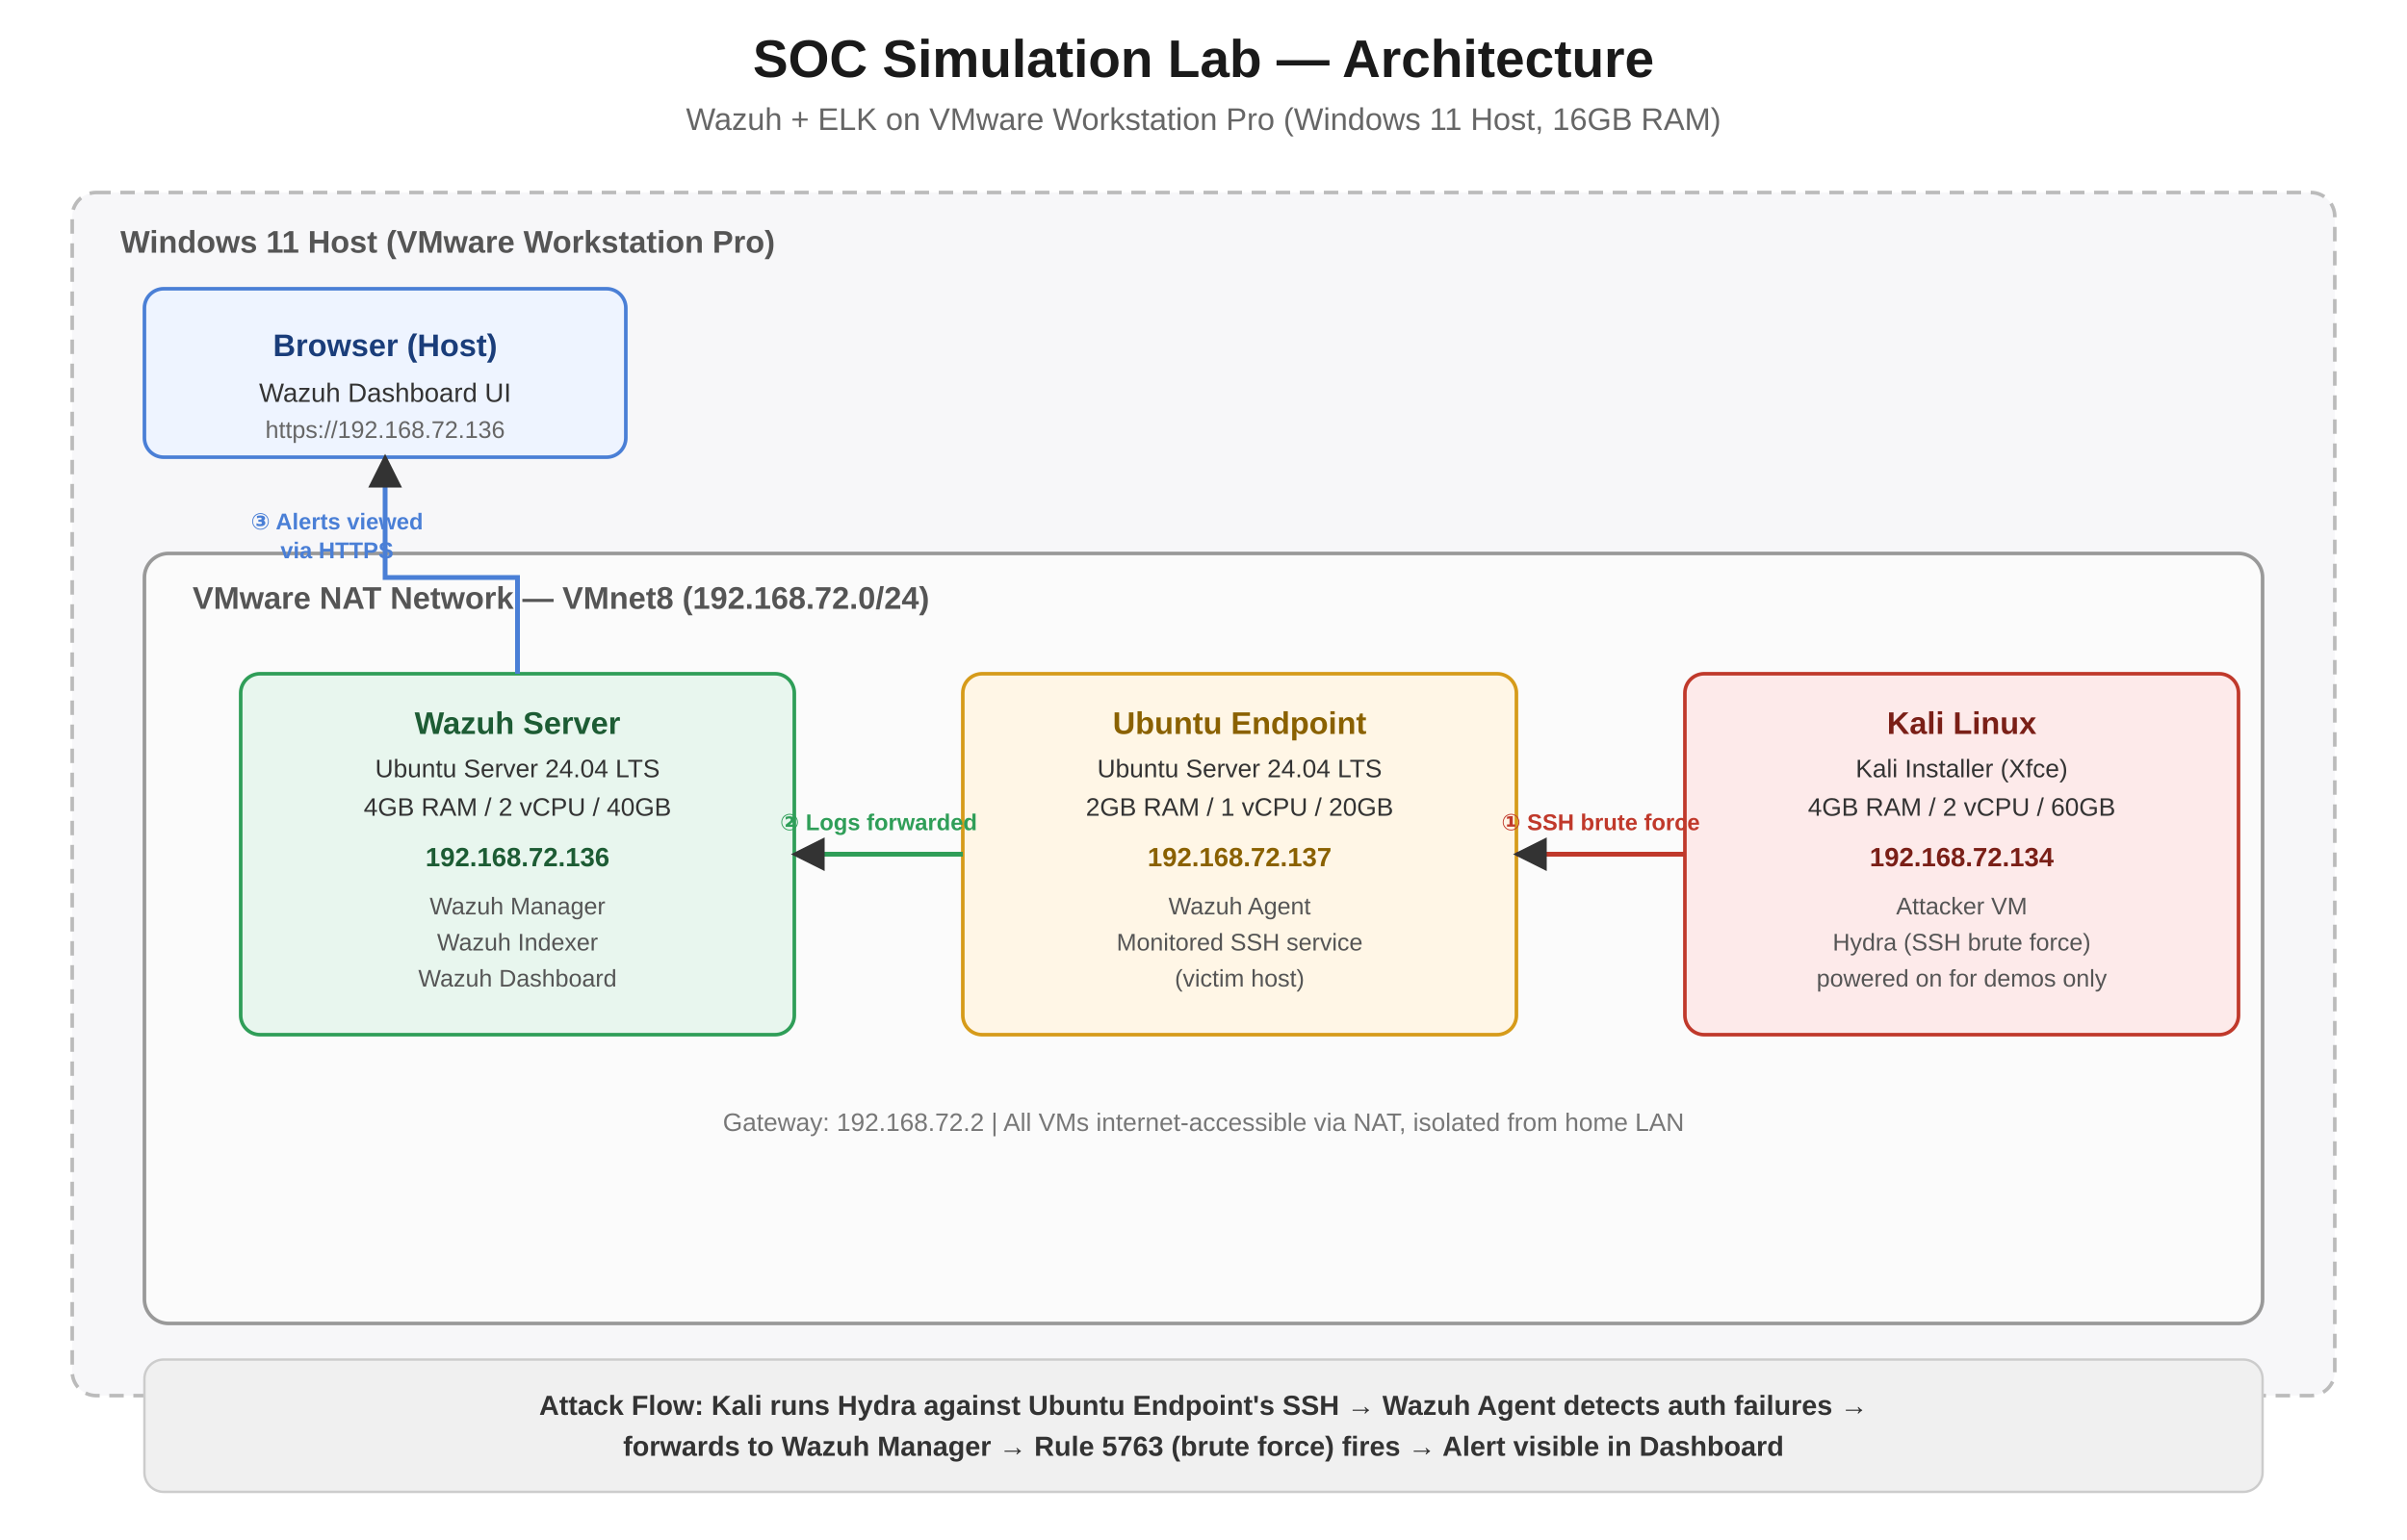
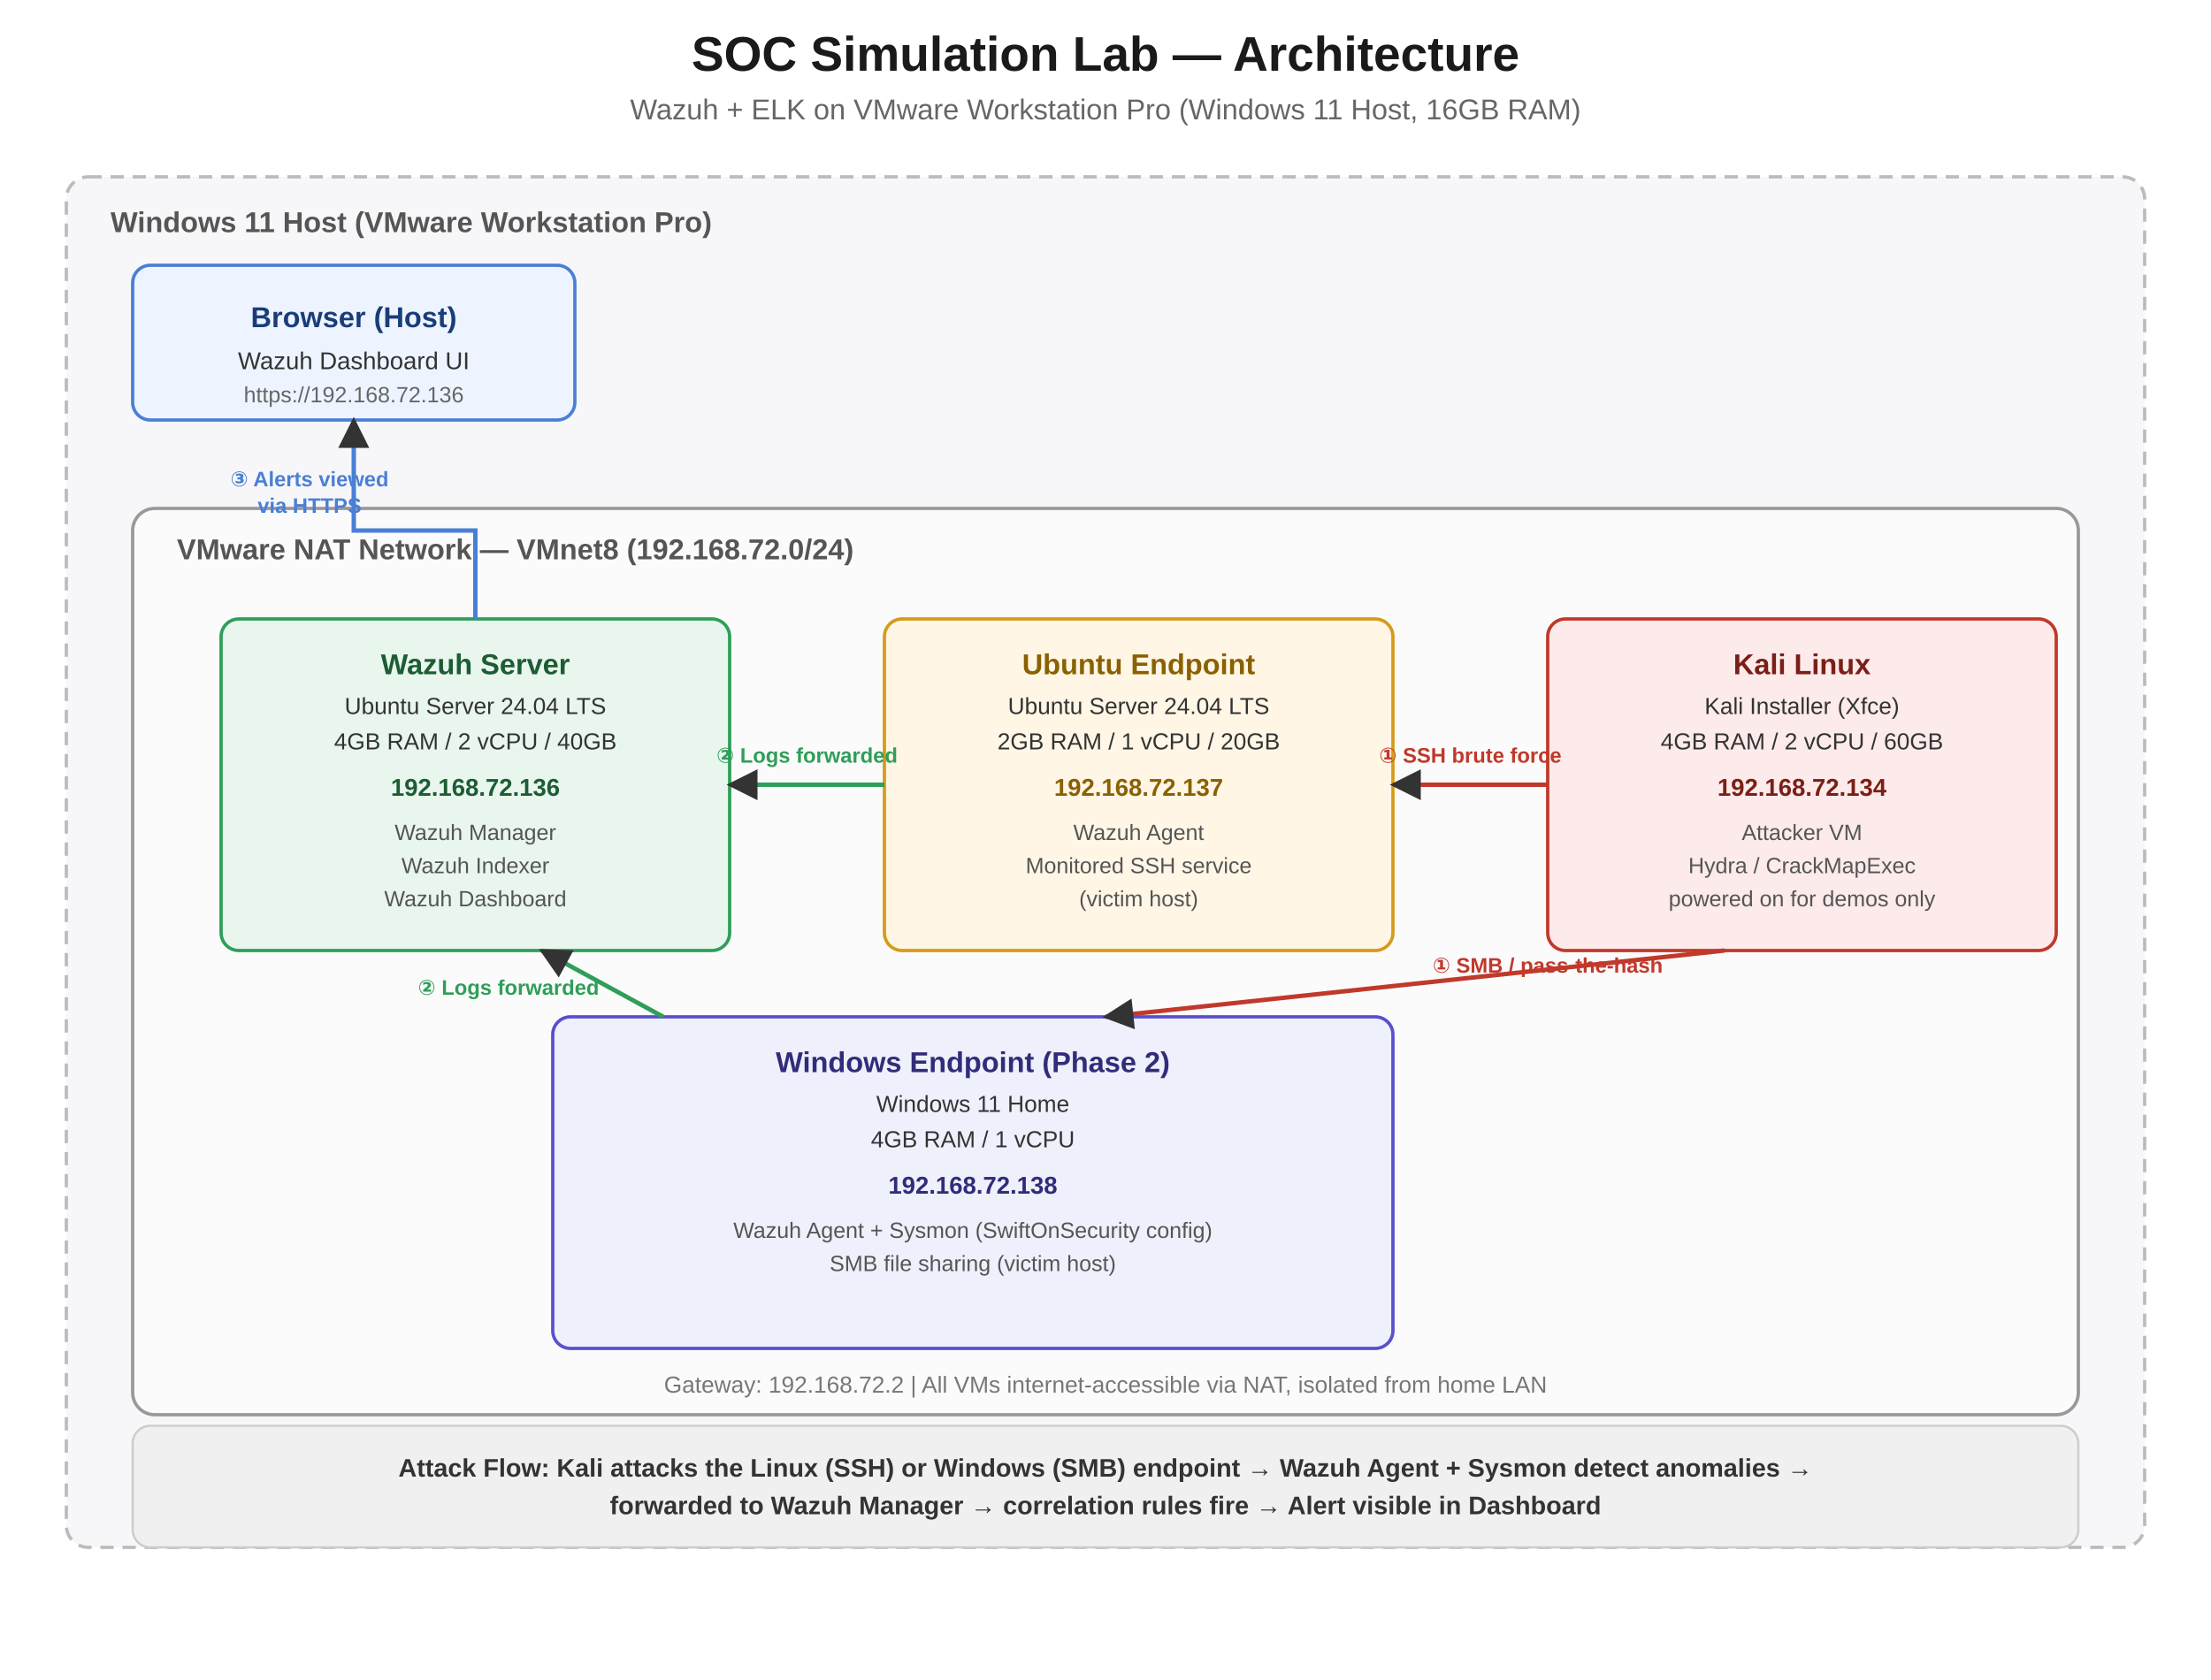
- <svg xmlns="http://www.w3.org/2000/svg" viewBox="0 0 1000 640" font-family="Segoe UI, Arial, sans-serif">
+ <svg xmlns="http://www.w3.org/2000/svg" viewBox="0 0 1000 760" font-family="Segoe UI, Arial, sans-serif">
  <defs>
    <marker id="arrow" viewBox="0 0 10 10" refX="9" refY="5" markerWidth="7" markerHeight="7" orient="auto-start-reverse">
      <path d="M0,0 L10,5 L0,10 z" fill="#333" />
    </marker>
  </defs>
-   <rect x="0" y="0" width="1000" height="640" fill="#ffffff" />
+   <rect x="0" y="0" width="1000" height="760" fill="#ffffff" />
  <text x="500" y="32" text-anchor="middle" font-size="22" font-weight="bold" fill="#1a1a1a">SOC Simulation Lab — Architecture</text>
  <text x="500" y="54" text-anchor="middle" font-size="13" fill="#666">Wazuh + ELK on VMware Workstation Pro (Windows 11 Host, 16GB RAM)</text>
-   <rect x="30" y="80" width="940" height="500" rx="10" fill="#f7f7f9" stroke="#bbb" stroke-width="1.5" stroke-dasharray="6,4" />
+   <rect x="30" y="80" width="940" height="620" rx="10" fill="#f7f7f9" stroke="#bbb" stroke-width="1.5" stroke-dasharray="6,4" />
  <text x="50" y="105" font-size="13" font-weight="bold" fill="#555">Windows 11 Host (VMware Workstation Pro)</text>
  <rect x="60" y="120" width="200" height="70" rx="8" fill="#eef4ff" stroke="#4a7fd6" stroke-width="1.5" />
  <text x="160" y="148" text-anchor="middle" font-size="13" font-weight="bold" fill="#1a3d7a">Browser (Host)</text>
  <text x="160" y="167" text-anchor="middle" font-size="11" fill="#333">Wazuh Dashboard UI</text>
  <text x="160" y="182" text-anchor="middle" font-size="10" fill="#666">https://192.168.72.136</text>
-   <rect x="60" y="230" width="880" height="320" rx="10" fill="#fbfbfb" stroke="#999" stroke-width="1.5" />
+   <rect x="60" y="230" width="880" height="410" rx="10" fill="#fbfbfb" stroke="#999" stroke-width="1.5" />
  <text x="80" y="253" font-size="13" font-weight="bold" fill="#555">VMware NAT Network — VMnet8 (192.168.72.0/24)</text>
  <rect x="100" y="280" width="230" height="150" rx="8" fill="#e8f6ee" stroke="#2f9e58" stroke-width="1.5" />
  <text x="215" y="305" text-anchor="middle" font-size="13" font-weight="bold" fill="#1d5c34">Wazuh Server</text>
  <text x="215" y="323" text-anchor="middle" font-size="10.5" fill="#333">Ubuntu Server 24.04 LTS</text>
  <text x="215" y="339" text-anchor="middle" font-size="10.5" fill="#333">4GB RAM / 2 vCPU / 40GB</text>
  <text x="215" y="360" text-anchor="middle" font-size="11" font-weight="bold" fill="#1d5c34">192.168.72.136</text>
  <text x="215" y="380" text-anchor="middle" font-size="10" fill="#555">Wazuh Manager</text>
  <text x="215" y="395" text-anchor="middle" font-size="10" fill="#555">Wazuh Indexer</text>
  <text x="215" y="410" text-anchor="middle" font-size="10" fill="#555">Wazuh Dashboard</text>
  <rect x="400" y="280" width="230" height="150" rx="8" fill="#fff6e6" stroke="#d69b1a" stroke-width="1.5" />
  <text x="515" y="305" text-anchor="middle" font-size="13" font-weight="bold" fill="#8a6100">Ubuntu Endpoint</text>
  <text x="515" y="323" text-anchor="middle" font-size="10.5" fill="#333">Ubuntu Server 24.04 LTS</text>
  <text x="515" y="339" text-anchor="middle" font-size="10.5" fill="#333">2GB RAM / 1 vCPU / 20GB</text>
  <text x="515" y="360" text-anchor="middle" font-size="11" font-weight="bold" fill="#8a6100">192.168.72.137</text>
  <text x="515" y="380" text-anchor="middle" font-size="10" fill="#555">Wazuh Agent</text>
  <text x="515" y="395" text-anchor="middle" font-size="10" fill="#555">Monitored SSH service</text>
  <text x="515" y="410" text-anchor="middle" font-size="10" fill="#555">(victim host)</text>
  <rect x="700" y="280" width="230" height="150" rx="8" fill="#fdeaea" stroke="#c0392b" stroke-width="1.5" />
  <text x="815" y="305" text-anchor="middle" font-size="13" font-weight="bold" fill="#7a1f17">Kali Linux</text>
  <text x="815" y="323" text-anchor="middle" font-size="10.5" fill="#333">Kali Installer (Xfce)</text>
  <text x="815" y="339" text-anchor="middle" font-size="10.5" fill="#333">4GB RAM / 2 vCPU / 60GB</text>
  <text x="815" y="360" text-anchor="middle" font-size="11" font-weight="bold" fill="#7a1f17">192.168.72.134</text>
  <text x="815" y="380" text-anchor="middle" font-size="10" fill="#555">Attacker VM</text>
-   <text x="815" y="395" text-anchor="middle" font-size="10" fill="#555">Hydra (SSH brute force)</text>
+   <text x="815" y="395" text-anchor="middle" font-size="10" fill="#555">Hydra / CrackMapExec</text>
  <text x="815" y="410" text-anchor="middle" font-size="10" fill="#555">powered on for demos only</text>
-   <text x="500" y="470" text-anchor="middle" font-size="10.5" fill="#777">Gateway: 192.168.72.2  |  All VMs internet-accessible via NAT, isolated from home LAN</text>
+   <rect x="250" y="460" width="380" height="150" rx="8" fill="#eef0fb" stroke="#5a4fcf" stroke-width="1.5" />
+   <text x="440" y="485" text-anchor="middle" font-size="13" font-weight="bold" fill="#332b7a">Windows Endpoint (Phase 2)</text>
+   <text x="440" y="503" text-anchor="middle" font-size="10.5" fill="#333">Windows 11 Home</text>
+   <text x="440" y="519" text-anchor="middle" font-size="10.5" fill="#333">4GB RAM / 1 vCPU</text>
+   <text x="440" y="540" text-anchor="middle" font-size="11" font-weight="bold" fill="#332b7a">192.168.72.138</text>
+   <text x="440" y="560" text-anchor="middle" font-size="10" fill="#555">Wazuh Agent + Sysmon (SwiftOnSecurity config)</text>
+   <text x="440" y="575" text-anchor="middle" font-size="10" fill="#555">SMB file sharing (victim host)</text>
+   <text x="500" y="630" text-anchor="middle" font-size="10.5" fill="#777">Gateway: 192.168.72.2  |  All VMs internet-accessible via NAT, isolated from home LAN</text>
  <path d="M700,355 L630,355" fill="none" stroke="#c0392b" stroke-width="2" marker-end="url(#arrow)" />
  <text x="665" y="345" text-anchor="middle" font-size="9.5" fill="#c0392b" font-weight="bold">① SSH brute force</text>
+   <path d="M780,430 L500,460" fill="none" stroke="#c0392b" stroke-width="2" marker-end="url(#arrow)" />
+   <text x="700" y="440" text-anchor="middle" font-size="9.5" fill="#c0392b" font-weight="bold">① SMB / pass-the-hash</text>
  <path d="M400,355 L330,355" fill="none" stroke="#2f9e58" stroke-width="2" marker-end="url(#arrow)" />
  <text x="365" y="345" text-anchor="middle" font-size="9.5" fill="#2f9e58" font-weight="bold">② Logs forwarded</text>
+   <path d="M300,460 L245,430" fill="none" stroke="#2f9e58" stroke-width="2" marker-end="url(#arrow)" />
+   <text x="230" y="450" text-anchor="middle" font-size="9.5" fill="#2f9e58" font-weight="bold">② Logs forwarded</text>
  <path d="M215,280 L215,240 L160,240 L160,190" fill="none" stroke="#4a7fd6" stroke-width="2" marker-end="url(#arrow)" />
  <text x="140" y="220" text-anchor="middle" font-size="9.5" fill="#4a7fd6" font-weight="bold">③ Alerts viewed</text>
  <text x="140" y="232" text-anchor="middle" font-size="9.5" fill="#4a7fd6" font-weight="bold">via HTTPS</text>
-   <rect x="60" y="565" width="880" height="55" rx="8" fill="#f0f0f0" stroke="#ccc" />
-   <text x="500" y="588" text-anchor="middle" font-size="11.5" font-weight="bold" fill="#333">Attack Flow: Kali runs Hydra against Ubuntu Endpoint's SSH → Wazuh Agent detects auth failures →</text>
-   <text x="500" y="605" text-anchor="middle" font-size="11.5" font-weight="bold" fill="#333">forwards to Wazuh Manager → Rule 5763 (brute force) fires → Alert visible in Dashboard</text>
+   <rect x="60" y="645" width="880" height="55" rx="8" fill="#f0f0f0" stroke="#ccc" />
+   <text x="500" y="668" text-anchor="middle" font-size="11.5" font-weight="bold" fill="#333">Attack Flow: Kali attacks the Linux (SSH) or Windows (SMB) endpoint → Wazuh Agent + Sysmon detect anomalies →</text>
+   <text x="500" y="685" text-anchor="middle" font-size="11.5" font-weight="bold" fill="#333">forwarded to Wazuh Manager → correlation rules fire → Alert visible in Dashboard</text>
</svg>
